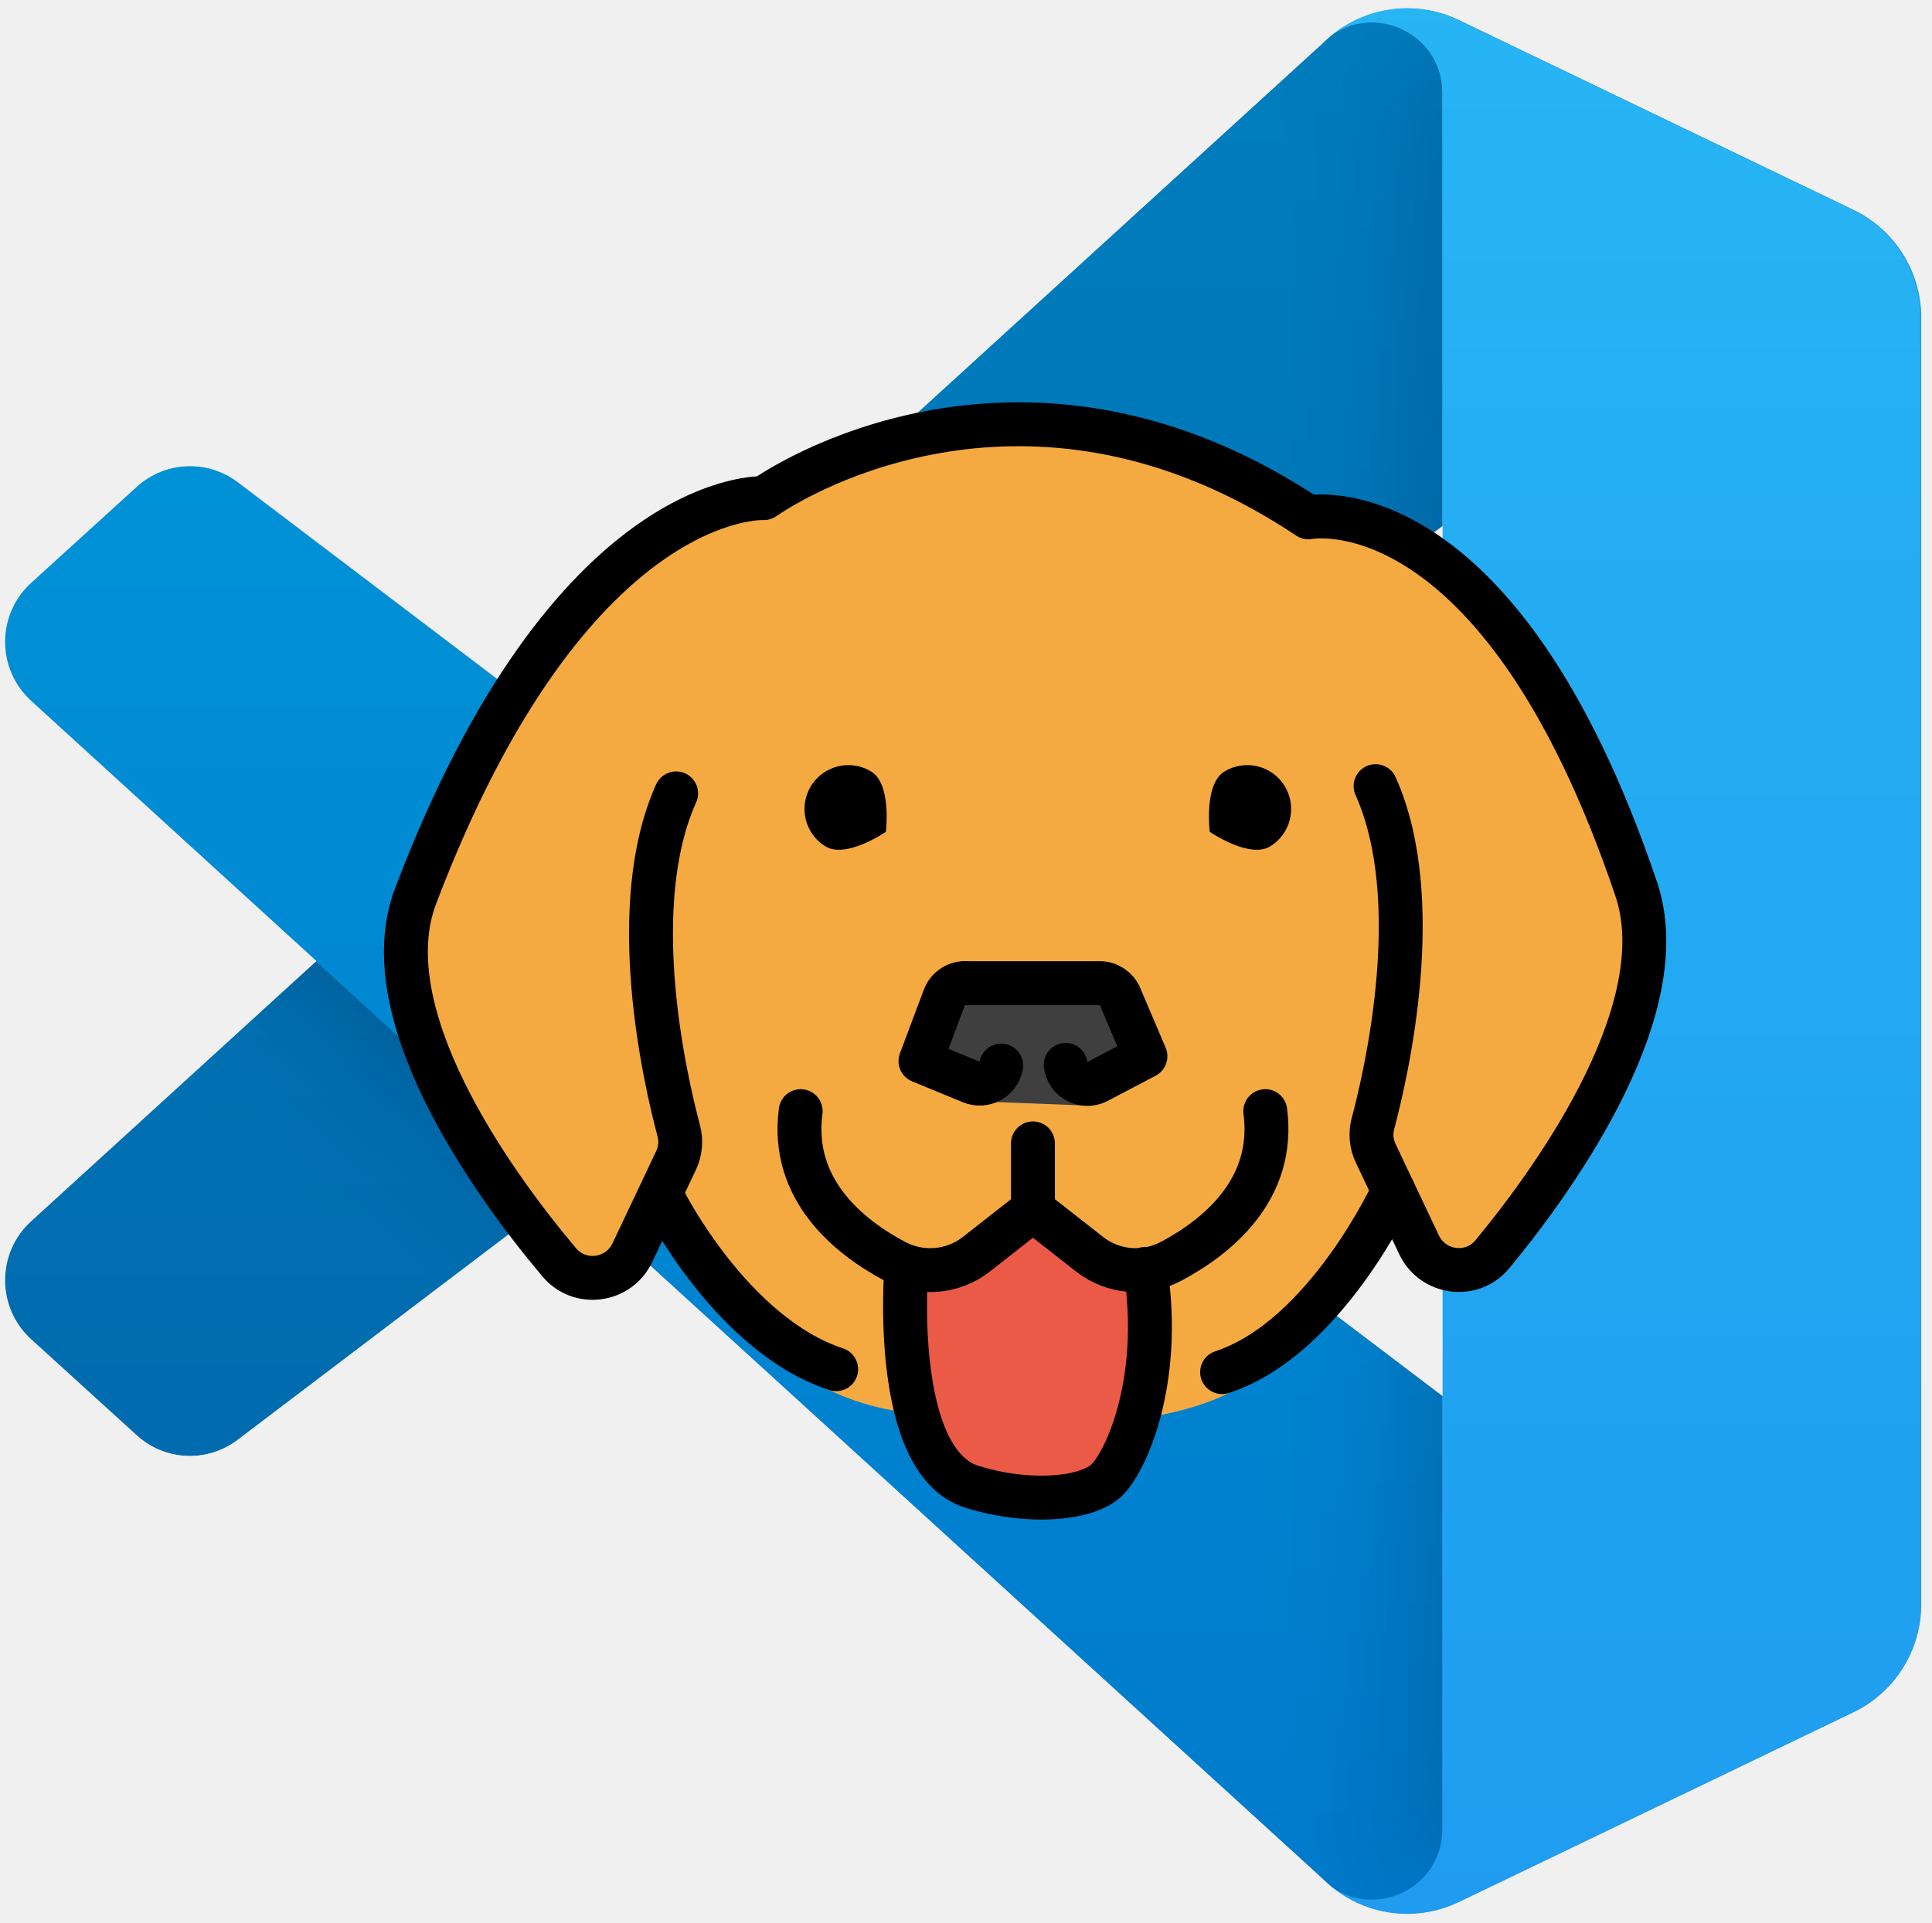
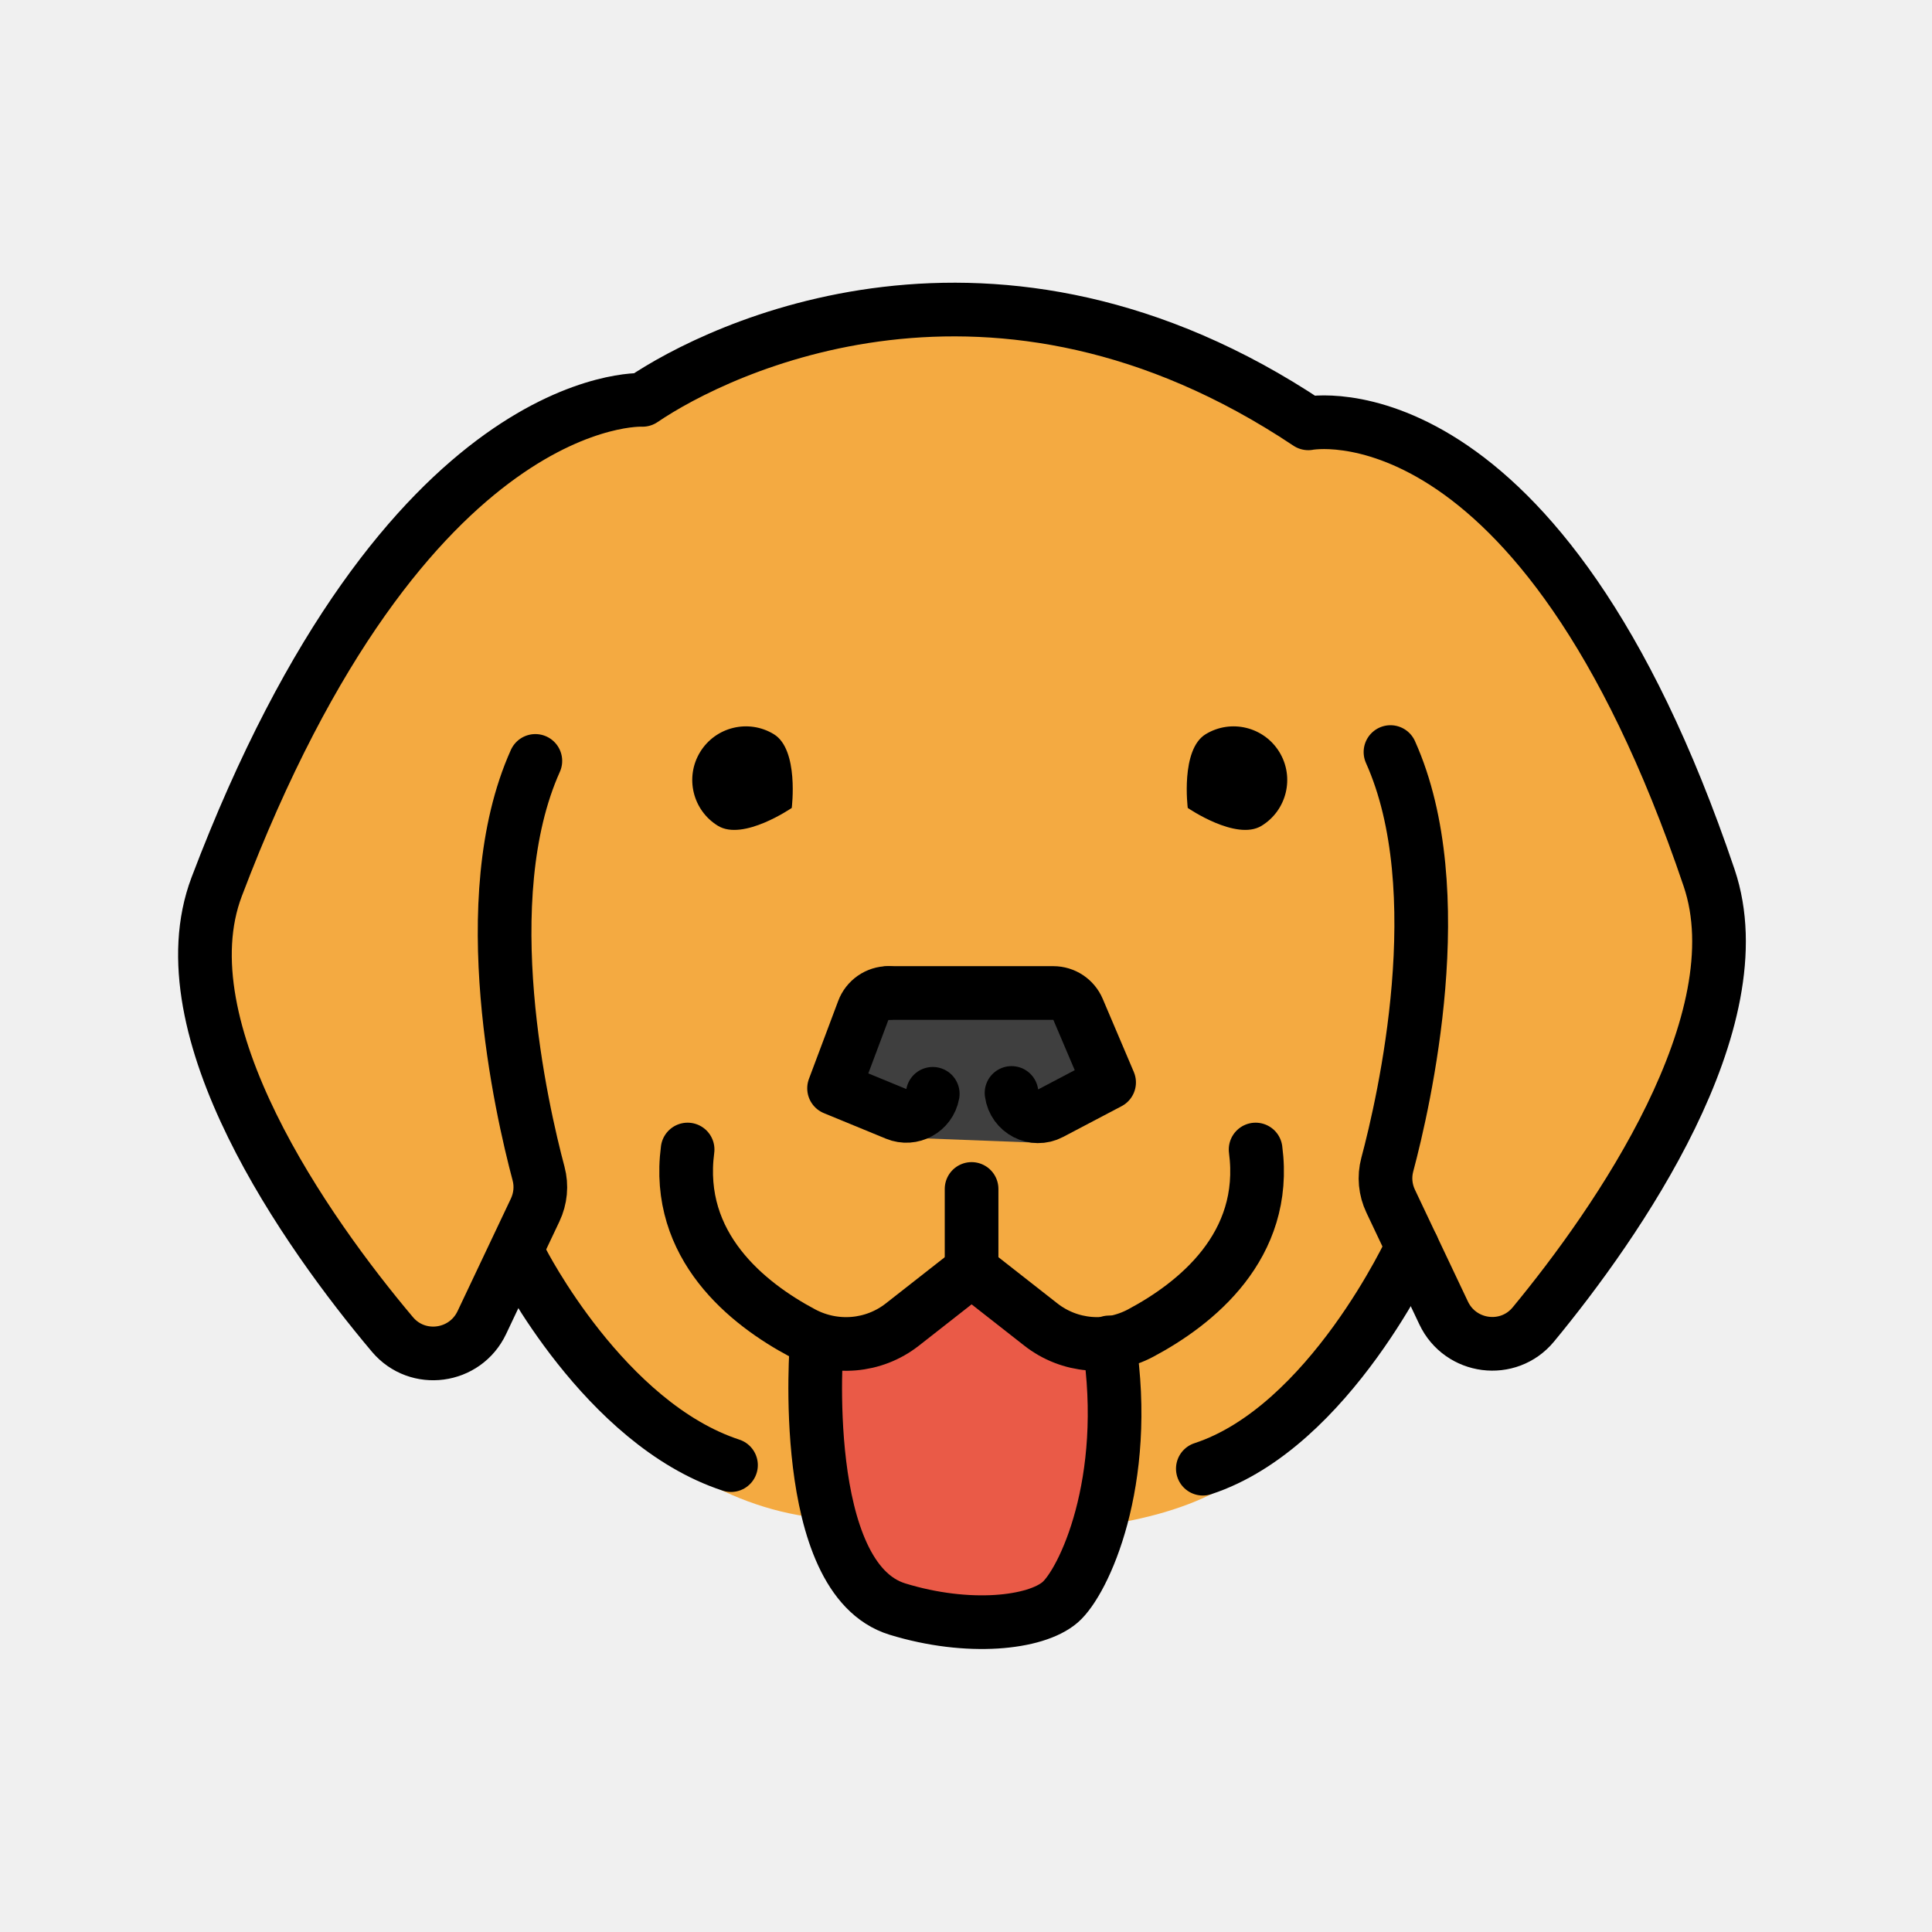
- <svg xmlns="http://www.w3.org/2000/svg" xmlns:ns1="https://boxy-svg.com" viewBox="1.515 1.01 174.162 173.369">
-   <defs>
-     <filter id="filter0_d" x="-8.394" y="15.829" width="116.727" height="92.246" filterUnits="userSpaceOnUse" color-interpolation-filters="sRGB">
-       <feFlood flood-opacity="0" result="BackgroundImageFix" />
-       <feColorMatrix in="SourceAlpha" type="matrix" values="0 0 0 0 0 0 0 0 0 0 0 0 0 0 0 0 0 0 127 0" />
-       <feOffset />
-       <feGaussianBlur stdDeviation="4.167" />
-       <feColorMatrix type="matrix" values="0 0 0 0 0 0 0 0 0 0 0 0 0 0 0 0 0 0 0.25 0" />
-       <feBlend mode="overlay" in2="BackgroundImageFix" result="effect1_dropShadow" />
-       <feBlend mode="normal" in="SourceGraphic" in2="effect1_dropShadow" result="shape" />
-     </filter>
-     <filter id="filter1_d" x="60.417" y="-8.076" width="47.917" height="116.151" filterUnits="userSpaceOnUse" color-interpolation-filters="sRGB">
-       <feFlood flood-opacity="0" result="BackgroundImageFix" />
-       <feColorMatrix in="SourceAlpha" type="matrix" values="0 0 0 0 0 0 0 0 0 0 0 0 0 0 0 0 0 0 127 0" />
-       <feOffset />
-       <feGaussianBlur stdDeviation="4.167" />
-       <feColorMatrix type="matrix" values="0 0 0 0 0 0 0 0 0 0 0 0 0 0 0 0 0 0 0.25 0" />
-       <feBlend mode="overlay" in2="BackgroundImageFix" result="effect1_dropShadow" />
-       <feBlend mode="normal" in="SourceGraphic" in2="effect1_dropShadow" result="shape" />
-     </filter>
-     <linearGradient id="paint0_linear" x1="49.939" y1="0.258" x2="49.939" y2="99.742" gradientUnits="userSpaceOnUse">
-       <stop stop-color="white" />
-       <stop offset="1" stop-color="white" stop-opacity="0" />
-     </linearGradient>
-     <ns1:export>
-       <ns1:file format="png" />
-       <ns1:file format="svg" />
-     </ns1:export>
-   </defs>
-   <g mask="url(#mask0)" transform="matrix(1.727348, 0, 0, 1.727348, 1.977703, 1.29908)" style="">
-     <path d="M96.461 10.796L75.857 0.876C73.472 -0.273 70.622 0.212 68.75 2.083L1.299 63.583C-0.516 65.237 -0.514 68.094 1.303 69.745L6.813 74.754C8.298 76.104 10.535 76.204 12.134 74.99L93.361 13.37C96.086 11.303 100 13.246 100 16.667V16.427C100 14.027 98.625 11.838 96.461 10.796Z" fill="#0065A9" />
-     <g filter="url(#filter0_d)">
-       <path d="M96.461 89.204L75.857 99.124C73.472 100.273 70.622 99.788 68.75 97.917L1.299 36.417C-0.516 34.763 -0.514 31.906 1.303 30.255L6.813 25.246C8.298 23.896 10.535 23.796 12.134 25.009L93.361 86.63C96.086 88.697 100 86.754 100 83.333V83.573C100 85.974 98.625 88.162 96.461 89.204Z" fill="#007ACC" />
-     </g>
-     <g filter="url(#filter1_d)">
-       <path d="M75.858 99.126C73.472 100.274 70.622 99.788 68.75 97.917C71.056 100.223 75 98.59 75 95.328V4.672C75 1.41 71.056 -0.223 68.75 2.083C70.622 0.211 73.472 -0.274 75.858 0.874L96.459 10.781C98.623 11.822 100 14.011 100 16.413V83.587C100 85.989 98.623 88.179 96.459 89.22L75.858 99.126Z" fill="#1F9CF0" />
-     </g>
-     <g style="mix-blend-mode:overlay" opacity="0.25">
-       <path fill-rule="evenodd" clip-rule="evenodd" d="M70.851 99.317C72.426 99.931 74.222 99.891 75.812 99.126L96.4 89.22C98.563 88.179 99.939 85.989 99.939 83.587V16.413C99.939 14.011 98.564 11.822 96.4 10.781L75.812 0.874C73.725 -0.13 71.284 0.116 69.453 1.447C69.191 1.637 68.942 1.849 68.708 2.083L29.294 38.041L12.126 25.01C10.528 23.796 8.293 23.896 6.809 25.246L1.302 30.255C-0.513 31.906 -0.515 34.763 1.298 36.417L16.186 50L1.298 63.583C-0.515 65.237 -0.513 68.094 1.302 69.745L6.809 74.754C8.293 76.104 10.528 76.204 12.126 74.99L29.294 61.959L68.708 97.917C69.332 98.54 70.064 99.01 70.851 99.317ZM74.954 27.299L45.048 50L74.954 72.701V27.299Z" fill="url(#paint0_linear)" />
-     </g>
+ <svg xmlns="http://www.w3.org/2000/svg" id="emoji" width="20" viewBox="0 0 72 72">
+   <g id="color">
+     <path fill="#F4AA41" stroke="none" d="M23.5,14.585l-4.5,1.75l-7.25,8.5l-4.5,10.75l2,5.25c1.255,3.791,3.523,7.183,7.25,10l2.5-3.333 c0,0,3.822,7.71,10.738,8.96c0,0,10.262,1.936,15.595-0.876c3.42-1.804,4.417-4.417,4.417-4.417l3.417-3.417 l1.583,2.333l2.083-0.083l5.417-7.25L64,37.336l-0.167-4.5l-2.333-5.5l-4.833-7.417c0,0-2.667-4.917-8.167-3.917 c0,0-6.5-4.833-11.833-4.083S32.083,10.669,23.5,14.585z" />
+     <polygon fill="#EA5A47" stroke="none" points="36,47.252 32.917,49.669 30.417,49.669 30.333,53.502 31.083,57.002 32.167,58.919 35,60.419 39.583,59.836 41.167,58.086 42.167,53.836 41.917,49.836 39.917,50.086" />
+     <polygon fill="#3F3F3F" stroke="none" points="32.5,36.919 30.917,40.669 33.083,41.919 34.333,42.419 38.667,42.586 41.583,40.336 39.833,37.086" />
  </g>
-   <g id="emoji" transform="matrix(1.978503, 0, 0, 1.978503, -919.6733, -398.9803)" style="">
-     <g id="color" transform="matrix(1, 0, 0, 1, 476.4546, 209.9684)">
-       <path fill="#F4AA41" stroke="none" d="M23.5,14.585l-4.5,1.75l-7.25,8.5l-4.5,10.75l2,5.25c1.255,3.791,3.523,7.183,7.25,10l2.5-3.333 c0,0,3.822,7.71,10.738,8.96c0,0,10.262,1.936,15.595-0.876c3.42-1.804,4.417-4.417,4.417-4.417l3.417-3.417 l1.583,2.333l2.083-0.083l5.417-7.25L64,37.336l-0.167-4.5l-2.333-5.5l-4.833-7.417c0,0-2.667-4.917-8.167-3.917 c0,0-6.5-4.833-11.833-4.083S32.083,10.669,23.5,14.585z" />
-       <polygon fill="#EA5A47" stroke="none" points="36,47.252 32.917,49.669 30.417,49.669 30.333,53.502 31.083,57.002 32.167,58.919 35,60.419 39.583,59.836 41.167,58.086 42.167,53.836 41.917,49.836 39.917,50.086" />
-       <polygon fill="#3F3F3F" stroke="none" points="32.5,36.919 30.917,40.669 33.083,41.919 34.333,42.419 38.667,42.586 41.583,40.336 39.833,37.086" />
-     </g>
-     <g id="hair" transform="matrix(1, 0, 0, 1, 476.4546, 209.9684)" />
-     <g id="skin" transform="matrix(1, 0, 0, 1, 476.4546, 209.9684)" />
-     <g id="skin-shadow" transform="matrix(1, 0, 0, 1, 476.4546, 209.9684)" />
-     <g id="line" transform="matrix(1, 0, 0, 1, 476.4546, 209.9684)">
-       <path fill="#000000" stroke="none" d="M29.506,30.109c0,0-1.805,1.242-2.748,0.668c-0.943-0.575-1.242-1.805-0.668-2.748 s1.805-1.242,2.748-0.668S29.506,30.109,29.506,30.109z" />
-       <path fill="none" stroke="#000000" stroke-linecap="round" stroke-linejoin="round" stroke-miterlimit="10" stroke-width="2" d="M33.109,37.006h6.146c0.401,0,0.763,0.24,0.92,0.609l1.158,2.724l-2.179,1.146 c-0.616,0.324-1.365-0.065-1.457-0.754" />
-       <path fill="none" stroke="#000000" stroke-linecap="round" stroke-linejoin="round" stroke-miterlimit="10" stroke-width="2" d="M34.761,40.763c-0.113,0.627-0.776,0.99-1.365,0.747l-2.313-0.952l1.09-2.904 c0.146-0.39,0.519-0.649,0.936-0.649" />
-       <path fill="none" stroke="#000000" stroke-linecap="round" stroke-linejoin="round" stroke-miterlimit="10" stroke-width="2" d="M30.436,50.027c0,0-0.719,8.793,3.007,9.938c2.646,0.812,5.15,0.532,6.062-0.25 c0.875-0.75,2.632-4.474,1.827-9.688" />
-       <path fill="#000000" stroke="none" d="M44.264,30.109c0,0,1.805,1.242,2.748,0.668c0.943-0.575,1.242-1.805,0.668-2.748 c-0.575-0.943-1.805-1.242-2.748-0.668C43.988,27.935,44.264,30.109,44.264,30.109z" />
-       <path fill="none" stroke="#000000" stroke-linecap="round" stroke-linejoin="round" stroke-miterlimit="10" stroke-width="2" d="M25.625,42.839c-0.475,3.602,2.234,5.75,4.285,6.841c1.197,0.637,2.651,0.518,3.718-0.318l2.581-2.023l2.581,2.023 c1.067,0.836,2.521,0.955,3.718,0.318c2.05-1.091,4.76-3.239,4.285-6.841" />
-       <path fill="none" stroke="#000000" stroke-linecap="round" stroke-linejoin="round" stroke-miterlimit="10" stroke-width="2" d="M19.951,28.357c-2.317,5.16-0.508,13.025,0.119,15.376c0.122,0.457,0.075,0.935-0.127,1.363l-1.987,4.194 c-0.623,1.315-2.393,1.553-3.331,0.441c-3.192-3.787-8.558-11.39-6.549-16.686 c7.062-18.61,15.868-18.143,15.868-18.143c2.845-1.934,13.104-6.938,24.812,0.875c0,0,8.632-1.718,14.938,16.938 c1.804,5.336-3.43,12.867-6.551,16.644c-0.931,1.127-2.716,0.894-3.342-0.427l-1.974-4.166 c-0.203-0.427-0.249-0.906-0.127-1.363c0.627-2.351,2.436-10.216,0.119-15.376" />
-       <path fill="none" stroke="#000000" stroke-linecap="round" stroke-linejoin="round" stroke-miterlimit="10" stroke-width="2" d="M52.631,46.463c0,0-3.078,6.722-7.805,8.271" />
-       <path fill="none" stroke="#000000" stroke-linecap="round" stroke-linejoin="round" stroke-miterlimit="10" stroke-width="2" d="M19.437,46.969c0,0,3.078,6.082,7.805,7.632" />
-       <line x1="36.208" x2="36.208" y1="47.339" y2="44.309" fill="none" stroke="#000000" stroke-linecap="round" stroke-linejoin="round" stroke-miterlimit="10" stroke-width="2" />
-     </g>
+   <g id="hair" />
+   <g id="skin" />
+   <g id="skin-shadow" />
+   <g id="line">
+     <path fill="#000000" stroke="none" d="M29.506,30.109c0,0-1.805,1.242-2.748,0.668c-0.943-0.575-1.242-1.805-0.668-2.748 s1.805-1.242,2.748-0.668S29.506,30.109,29.506,30.109z" />
+     <path fill="none" stroke="#000000" stroke-linecap="round" stroke-linejoin="round" stroke-miterlimit="10" stroke-width="2" d="M33.109,37.006h6.146c0.401,0,0.763,0.24,0.92,0.609l1.158,2.724l-2.179,1.146 c-0.616,0.324-1.365-0.065-1.457-0.754" />
+     <path fill="none" stroke="#000000" stroke-linecap="round" stroke-linejoin="round" stroke-miterlimit="10" stroke-width="2" d="M34.761,40.763c-0.113,0.627-0.776,0.99-1.365,0.747l-2.313-0.952l1.09-2.904 c0.146-0.39,0.519-0.649,0.936-0.649" />
+     <path fill="none" stroke="#000000" stroke-linecap="round" stroke-linejoin="round" stroke-miterlimit="10" stroke-width="2" d="M30.436,50.027c0,0-0.719,8.793,3.007,9.938c2.646,0.812,5.15,0.532,6.062-0.25 c0.875-0.75,2.632-4.474,1.827-9.688" />
+     <path fill="#000000" stroke="none" d="M44.264,30.109c0,0,1.805,1.242,2.748,0.668c0.943-0.575,1.242-1.805,0.668-2.748 c-0.575-0.943-1.805-1.242-2.748-0.668C43.988,27.935,44.264,30.109,44.264,30.109z" />
+     <path fill="none" stroke="#000000" stroke-linecap="round" stroke-linejoin="round" stroke-miterlimit="10" stroke-width="2" d="M25.625,42.839c-0.475,3.602,2.234,5.75,4.285,6.841c1.197,0.637,2.651,0.518,3.718-0.318l2.581-2.023l2.581,2.023 c1.067,0.836,2.521,0.955,3.718,0.318c2.05-1.091,4.76-3.239,4.285-6.841" />
+     <path fill="none" stroke="#000000" stroke-linecap="round" stroke-linejoin="round" stroke-miterlimit="10" stroke-width="2" d="M19.951,28.357c-2.317,5.16-0.508,13.025,0.119,15.376c0.122,0.457,0.075,0.935-0.127,1.363l-1.987,4.194 c-0.623,1.315-2.393,1.553-3.331,0.441c-3.192-3.787-8.558-11.39-6.549-16.686 c7.062-18.61,15.868-18.143,15.868-18.143c2.845-1.934,13.104-6.938,24.812,0.875c0,0,8.632-1.718,14.938,16.938 c1.804,5.336-3.43,12.867-6.551,16.644c-0.931,1.127-2.716,0.894-3.342-0.427l-1.974-4.166 c-0.203-0.427-0.249-0.906-0.127-1.363c0.627-2.351,2.436-10.216,0.119-15.376" />
+     <path fill="none" stroke="#000000" stroke-linecap="round" stroke-linejoin="round" stroke-miterlimit="10" stroke-width="2" d="M52.631,46.463c0,0-3.078,6.722-7.805,8.271" />
+     <path fill="none" stroke="#000000" stroke-linecap="round" stroke-linejoin="round" stroke-miterlimit="10" stroke-width="2" d="M19.437,46.969c0,0,3.078,6.082,7.805,7.632" />
+     <line x1="36.208" x2="36.208" y1="47.339" y2="44.309" fill="none" stroke="#000000" stroke-linecap="round" stroke-linejoin="round" stroke-miterlimit="10" stroke-width="2" />
  </g>
-   <mask id="mask0" mask-type="alpha" maskUnits="userSpaceOnUse" x="0" y="0" width="100" height="100">
-     <path fill-rule="evenodd" clip-rule="evenodd" d="M70.912 99.317C72.487 99.931 74.283 99.891 75.873 99.126L96.461 89.22C98.624 88.179 100 85.989 100 83.587V16.413C100 14.011 98.624 11.822 96.461 10.781L75.873 0.874C73.786 -0.13 71.345 0.116 69.513 1.447C69.252 1.637 69.003 1.849 68.769 2.083L29.355 38.041L12.187 25.01C10.589 23.797 8.354 23.896 6.869 25.246L1.363 30.255C-0.453 31.906 -0.455 34.763 1.359 36.417L16.247 50L1.359 63.583C-0.455 65.237 -0.453 68.094 1.363 69.745L6.869 74.754C8.354 76.104 10.589 76.204 12.187 74.99L29.355 61.959L68.769 97.917C69.392 98.541 70.125 99.01 70.912 99.317ZM75.015 27.299L45.109 50L75.015 72.701V27.299Z" fill="white" />
-   </mask>
</svg>
